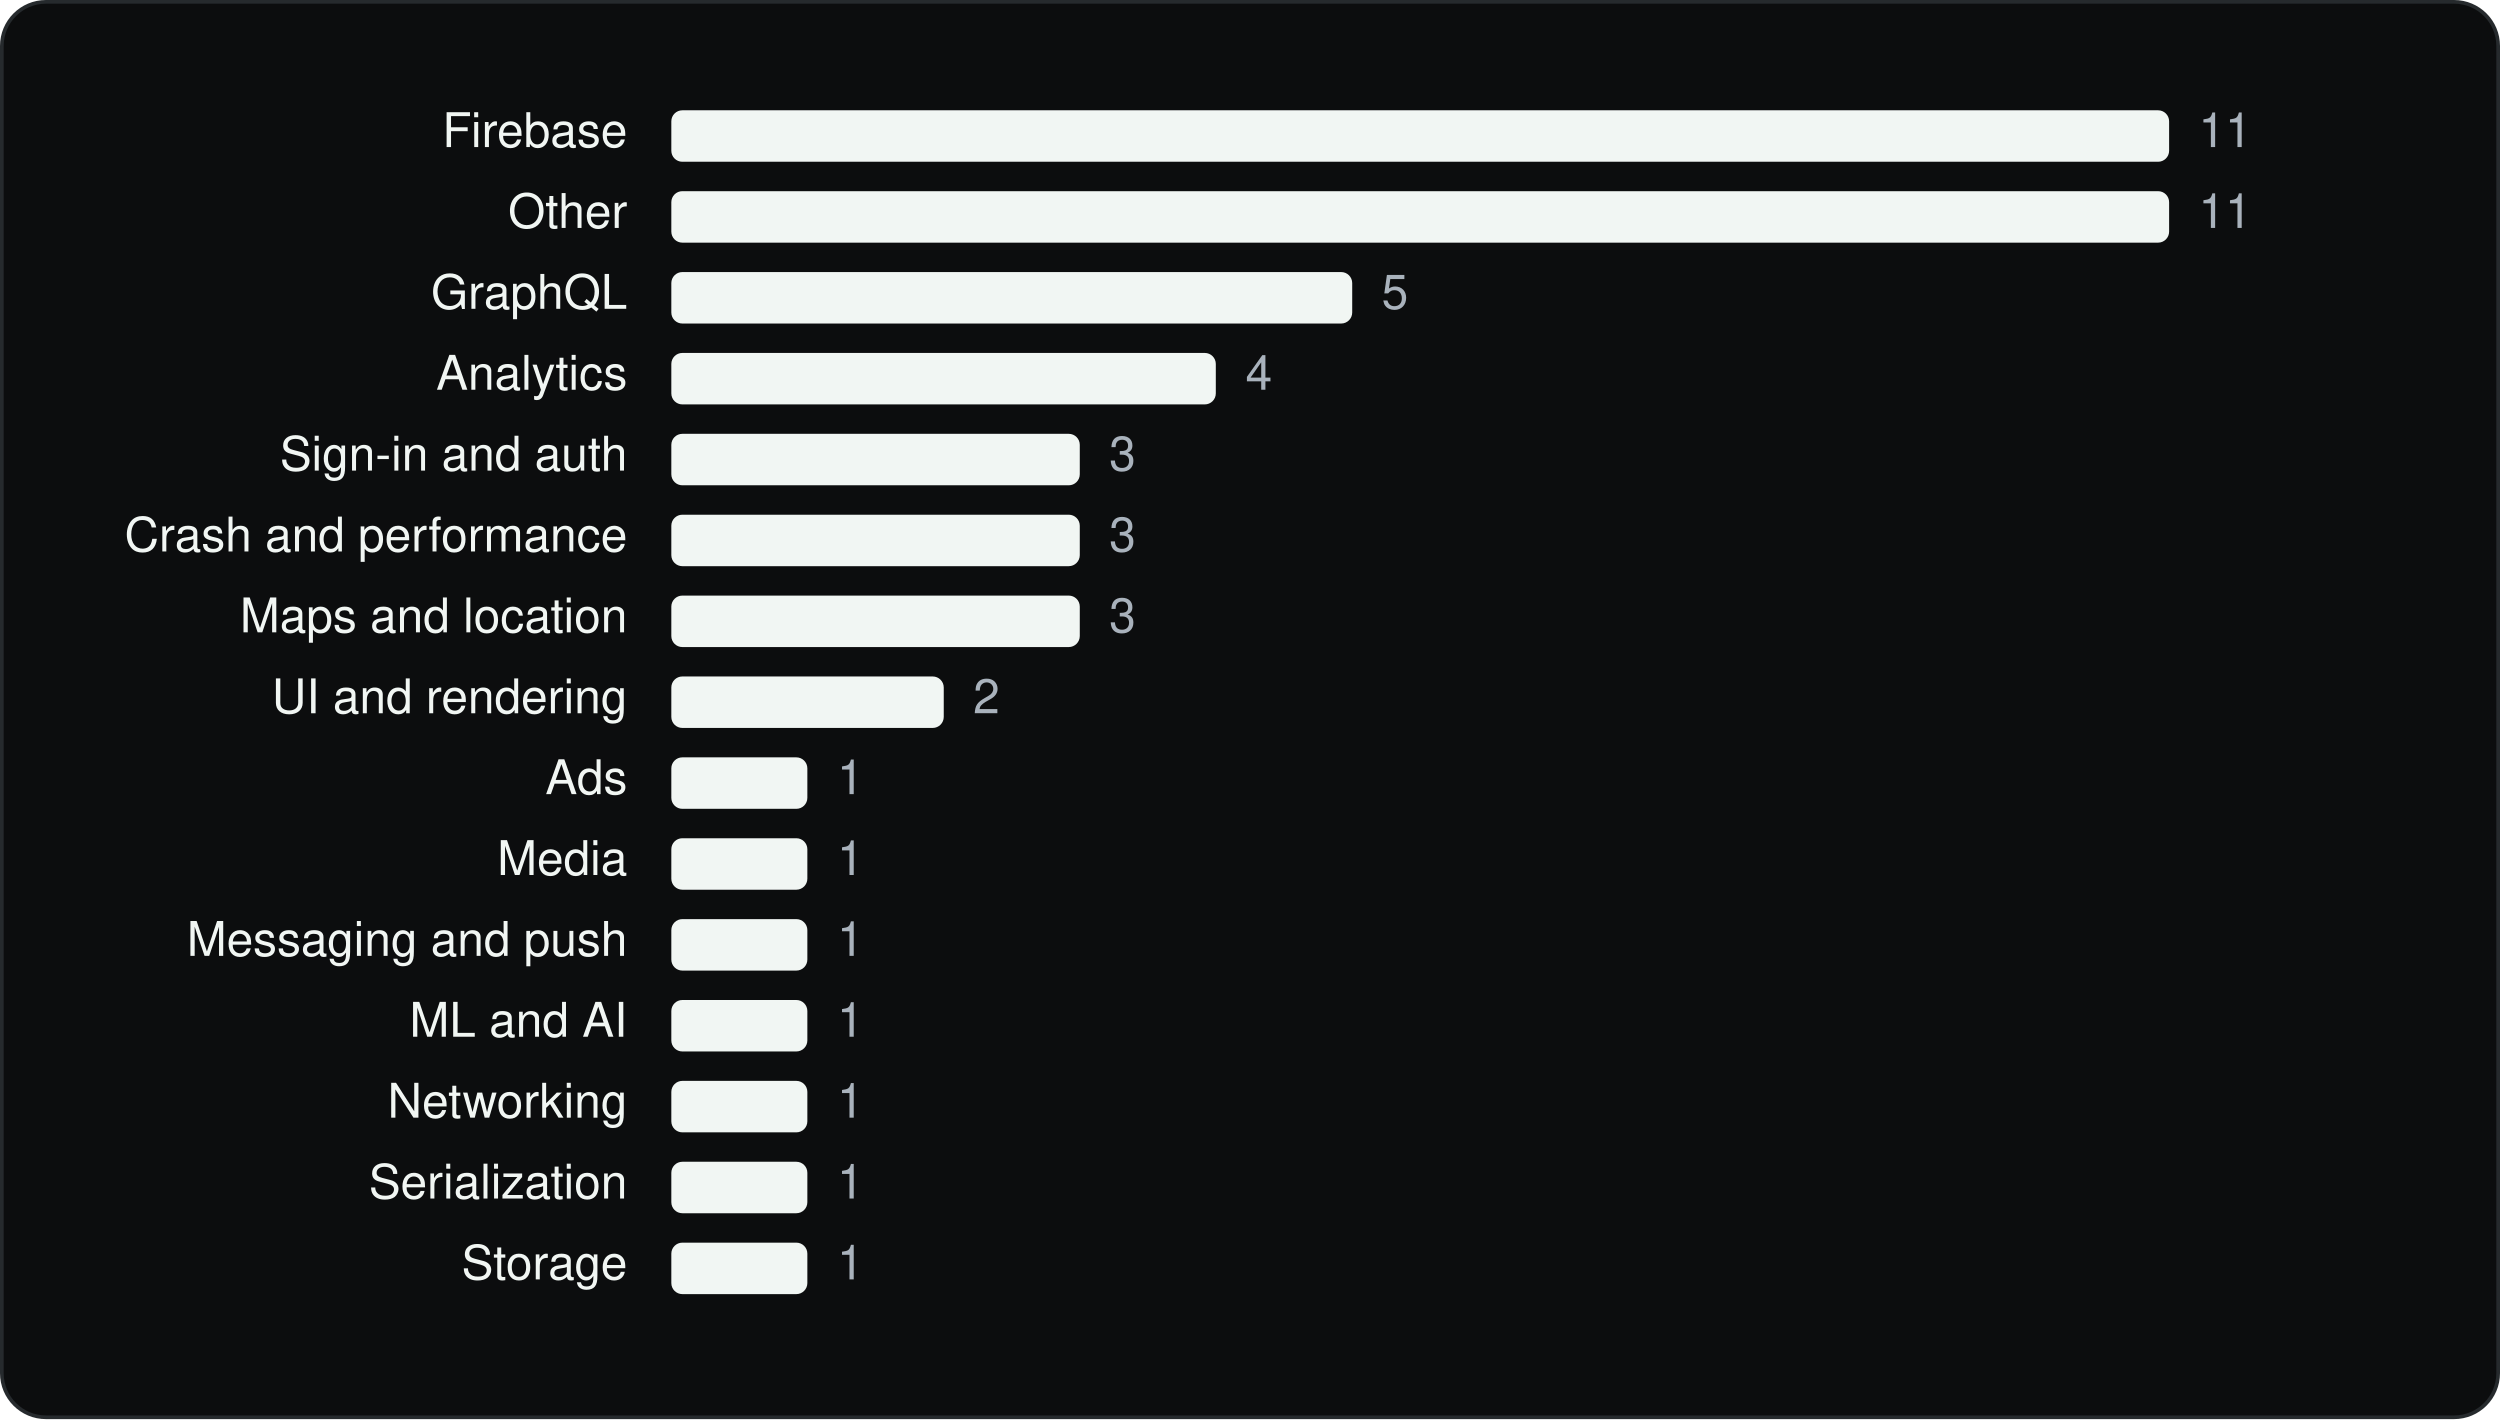
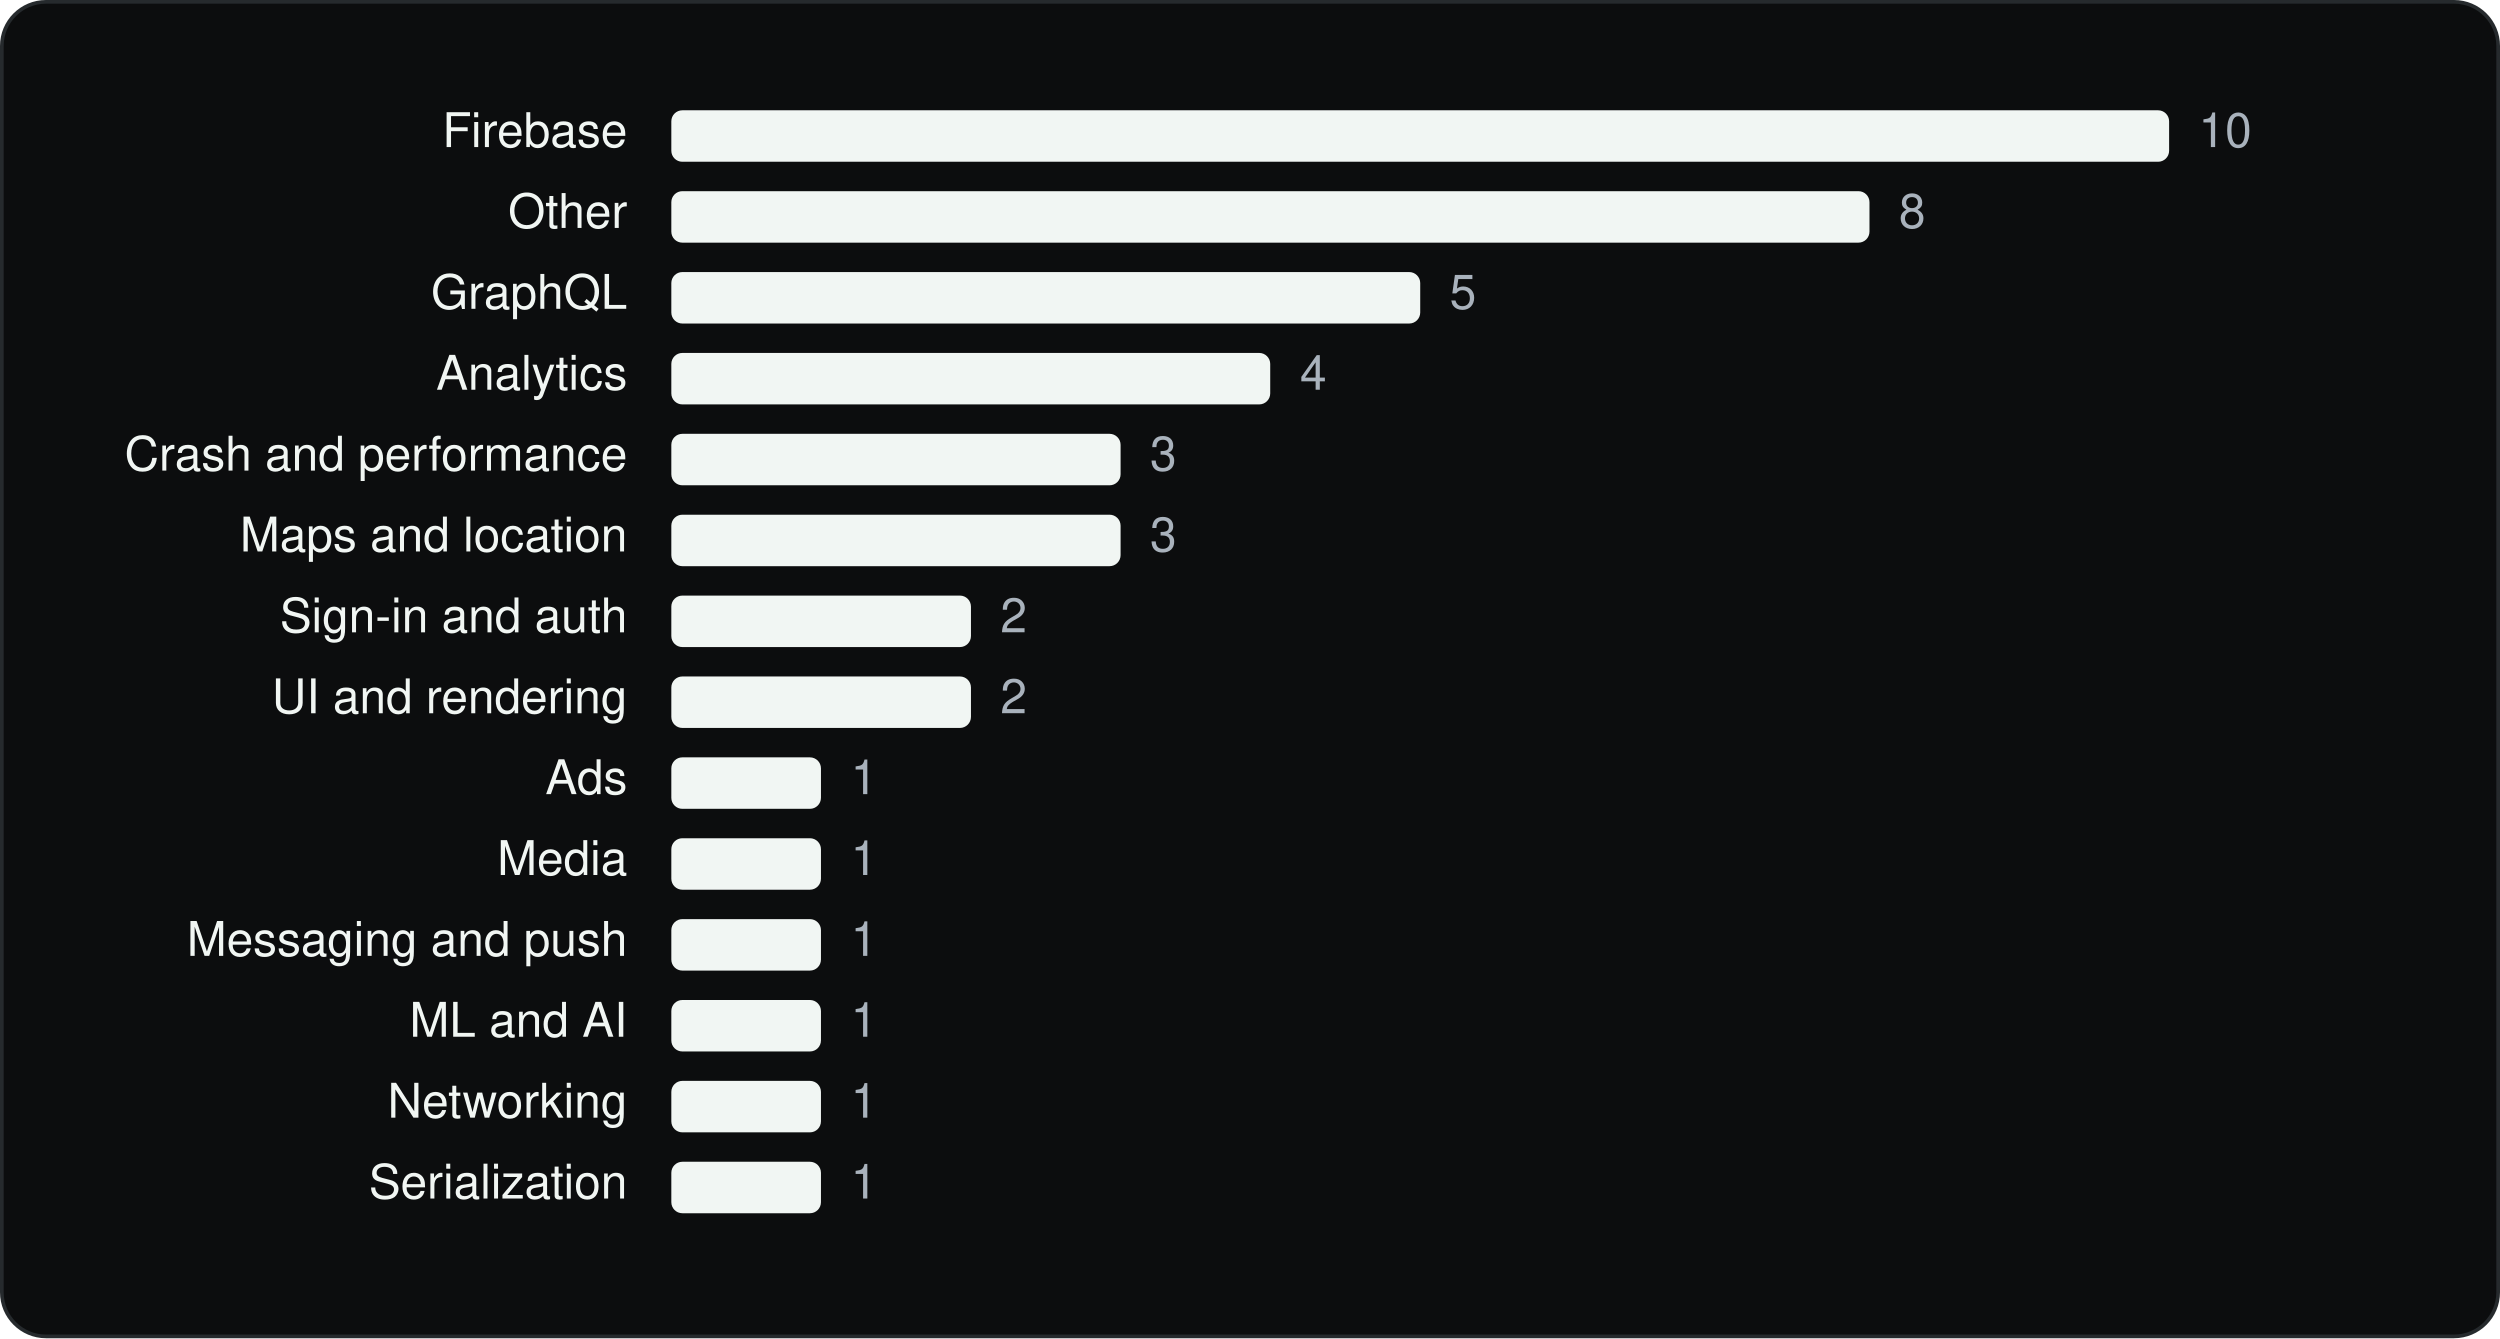
- <svg xmlns="http://www.w3.org/2000/svg" viewBox="0 0 680 386" width="680" height="386" role="img" aria-label="Shopify Inc. SDKs by category" font-family="Geist, -apple-system, BlinkMacSystemFont, 'Segoe UI', Helvetica, Arial, sans-serif">
-   <rect x="0.5" y="0.5" width="679" height="385" rx="12" fill="#0C0D0E" stroke="#262A2D" />
+ <svg xmlns="http://www.w3.org/2000/svg" viewBox="0 0 680 364" width="680" height="364" role="img" aria-label="Shopify Inc. SDKs by category" font-family="Geist, -apple-system, BlinkMacSystemFont, 'Segoe UI', Helvetica, Arial, sans-serif">
+   <rect x="0.5" y="0.5" width="679" height="363" rx="12" fill="#0C0D0E" stroke="#262A2D" />
  <g transform="translate(20 20)">
    <text x="150.64" y="20" font-size="13" text-anchor="end" fill="#F1F6F3">Firebase</text>
    <rect x="162.6" y="10" width="407.4" height="14" rx="3" fill="#F1F6F3" />
-     <text x="578.0" y="20" font-size="13" fill="#A9B2BC">11</text>
+     <text x="578.0" y="20" font-size="13" fill="#A9B2BC">10</text>
    <text x="150.64" y="42" font-size="13" text-anchor="end" fill="#F1F6F3">Other</text>
-     <rect x="162.6" y="32" width="407.4" height="14" rx="3" fill="#F1F6F3" />
-     <text x="578.0" y="42" font-size="13" fill="#A9B2BC">11</text>
+     <rect x="162.6" y="32" width="325.9" height="14" rx="3" fill="#F1F6F3" />
+     <text x="496.5" y="42" font-size="13" fill="#A9B2BC">8</text>
    <text x="150.64" y="64" font-size="13" text-anchor="end" fill="#F1F6F3">GraphQL</text>
-     <rect x="162.6" y="54" width="185.2" height="14" rx="3" fill="#F1F6F3" />
-     <text x="355.8" y="64" font-size="13" fill="#A9B2BC">5</text>
+     <rect x="162.6" y="54" width="203.7" height="14" rx="3" fill="#F1F6F3" />
+     <text x="374.3" y="64" font-size="13" fill="#A9B2BC">5</text>
    <text x="150.64" y="86" font-size="13" text-anchor="end" fill="#F1F6F3">Analytics</text>
-     <rect x="162.6" y="76" width="148.1" height="14" rx="3" fill="#F1F6F3" />
-     <text x="318.8" y="86" font-size="13" fill="#A9B2BC">4</text>
-     <text x="150.64" y="108" font-size="13" text-anchor="end" fill="#F1F6F3">Sign-in and auth</text>
-     <rect x="162.6" y="98" width="111.1" height="14" rx="3" fill="#F1F6F3" />
-     <text x="281.7" y="108" font-size="13" fill="#A9B2BC">3</text>
-     <text x="150.64" y="130" font-size="13" text-anchor="end" fill="#F1F6F3">Crash and performance</text>
-     <rect x="162.6" y="120" width="111.1" height="14" rx="3" fill="#F1F6F3" />
-     <text x="281.7" y="130" font-size="13" fill="#A9B2BC">3</text>
-     <text x="150.64" y="152" font-size="13" text-anchor="end" fill="#F1F6F3">Maps and location</text>
-     <rect x="162.6" y="142" width="111.1" height="14" rx="3" fill="#F1F6F3" />
-     <text x="281.7" y="152" font-size="13" fill="#A9B2BC">3</text>
+     <rect x="162.6" y="76" width="162.9" height="14" rx="3" fill="#F1F6F3" />
+     <text x="333.6" y="86" font-size="13" fill="#A9B2BC">4</text>
+     <text x="150.64" y="108" font-size="13" text-anchor="end" fill="#F1F6F3">Crash and performance</text>
+     <rect x="162.6" y="98" width="122.2" height="14" rx="3" fill="#F1F6F3" />
+     <text x="292.8" y="108" font-size="13" fill="#A9B2BC">3</text>
+     <text x="150.64" y="130" font-size="13" text-anchor="end" fill="#F1F6F3">Maps and location</text>
+     <rect x="162.6" y="120" width="122.2" height="14" rx="3" fill="#F1F6F3" />
+     <text x="292.8" y="130" font-size="13" fill="#A9B2BC">3</text>
+     <text x="150.64" y="152" font-size="13" text-anchor="end" fill="#F1F6F3">Sign-in and auth</text>
+     <rect x="162.6" y="142" width="81.5" height="14" rx="3" fill="#F1F6F3" />
+     <text x="252.1" y="152" font-size="13" fill="#A9B2BC">2</text>
    <text x="150.64" y="174" font-size="13" text-anchor="end" fill="#F1F6F3">UI and rendering</text>
-     <rect x="162.6" y="164" width="74.1" height="14" rx="3" fill="#F1F6F3" />
-     <text x="244.7" y="174" font-size="13" fill="#A9B2BC">2</text>
+     <rect x="162.6" y="164" width="81.5" height="14" rx="3" fill="#F1F6F3" />
+     <text x="252.1" y="174" font-size="13" fill="#A9B2BC">2</text>
    <text x="150.64" y="196" font-size="13" text-anchor="end" fill="#F1F6F3">Ads</text>
-     <rect x="162.6" y="186" width="37.0" height="14" rx="3" fill="#F1F6F3" />
-     <text x="207.7" y="196" font-size="13" fill="#A9B2BC">1</text>
+     <rect x="162.6" y="186" width="40.7" height="14" rx="3" fill="#F1F6F3" />
+     <text x="211.4" y="196" font-size="13" fill="#A9B2BC">1</text>
    <text x="150.64" y="218" font-size="13" text-anchor="end" fill="#F1F6F3">Media</text>
-     <rect x="162.6" y="208" width="37.0" height="14" rx="3" fill="#F1F6F3" />
-     <text x="207.7" y="218" font-size="13" fill="#A9B2BC">1</text>
+     <rect x="162.6" y="208" width="40.7" height="14" rx="3" fill="#F1F6F3" />
+     <text x="211.4" y="218" font-size="13" fill="#A9B2BC">1</text>
    <text x="150.64" y="240" font-size="13" text-anchor="end" fill="#F1F6F3">Messaging and push</text>
-     <rect x="162.6" y="230" width="37.0" height="14" rx="3" fill="#F1F6F3" />
-     <text x="207.7" y="240" font-size="13" fill="#A9B2BC">1</text>
+     <rect x="162.6" y="230" width="40.7" height="14" rx="3" fill="#F1F6F3" />
+     <text x="211.4" y="240" font-size="13" fill="#A9B2BC">1</text>
    <text x="150.64" y="262" font-size="13" text-anchor="end" fill="#F1F6F3">ML and AI</text>
-     <rect x="162.6" y="252" width="37.0" height="14" rx="3" fill="#F1F6F3" />
-     <text x="207.7" y="262" font-size="13" fill="#A9B2BC">1</text>
+     <rect x="162.6" y="252" width="40.7" height="14" rx="3" fill="#F1F6F3" />
+     <text x="211.4" y="262" font-size="13" fill="#A9B2BC">1</text>
    <text x="150.64" y="284" font-size="13" text-anchor="end" fill="#F1F6F3">Networking</text>
-     <rect x="162.6" y="274" width="37.0" height="14" rx="3" fill="#F1F6F3" />
-     <text x="207.7" y="284" font-size="13" fill="#A9B2BC">1</text>
+     <rect x="162.6" y="274" width="40.7" height="14" rx="3" fill="#F1F6F3" />
+     <text x="211.4" y="284" font-size="13" fill="#A9B2BC">1</text>
    <text x="150.64" y="306" font-size="13" text-anchor="end" fill="#F1F6F3">Serialization</text>
-     <rect x="162.6" y="296" width="37.0" height="14" rx="3" fill="#F1F6F3" />
-     <text x="207.7" y="306" font-size="13" fill="#A9B2BC">1</text>
-     <text x="150.64" y="328" font-size="13" text-anchor="end" fill="#F1F6F3">Storage</text>
-     <rect x="162.6" y="318" width="37.0" height="14" rx="3" fill="#F1F6F3" />
-     <text x="207.7" y="328" font-size="13" fill="#A9B2BC">1</text>
+     <rect x="162.6" y="296" width="40.7" height="14" rx="3" fill="#F1F6F3" />
+     <text x="211.4" y="306" font-size="13" fill="#A9B2BC">1</text>
  </g>
</svg>
